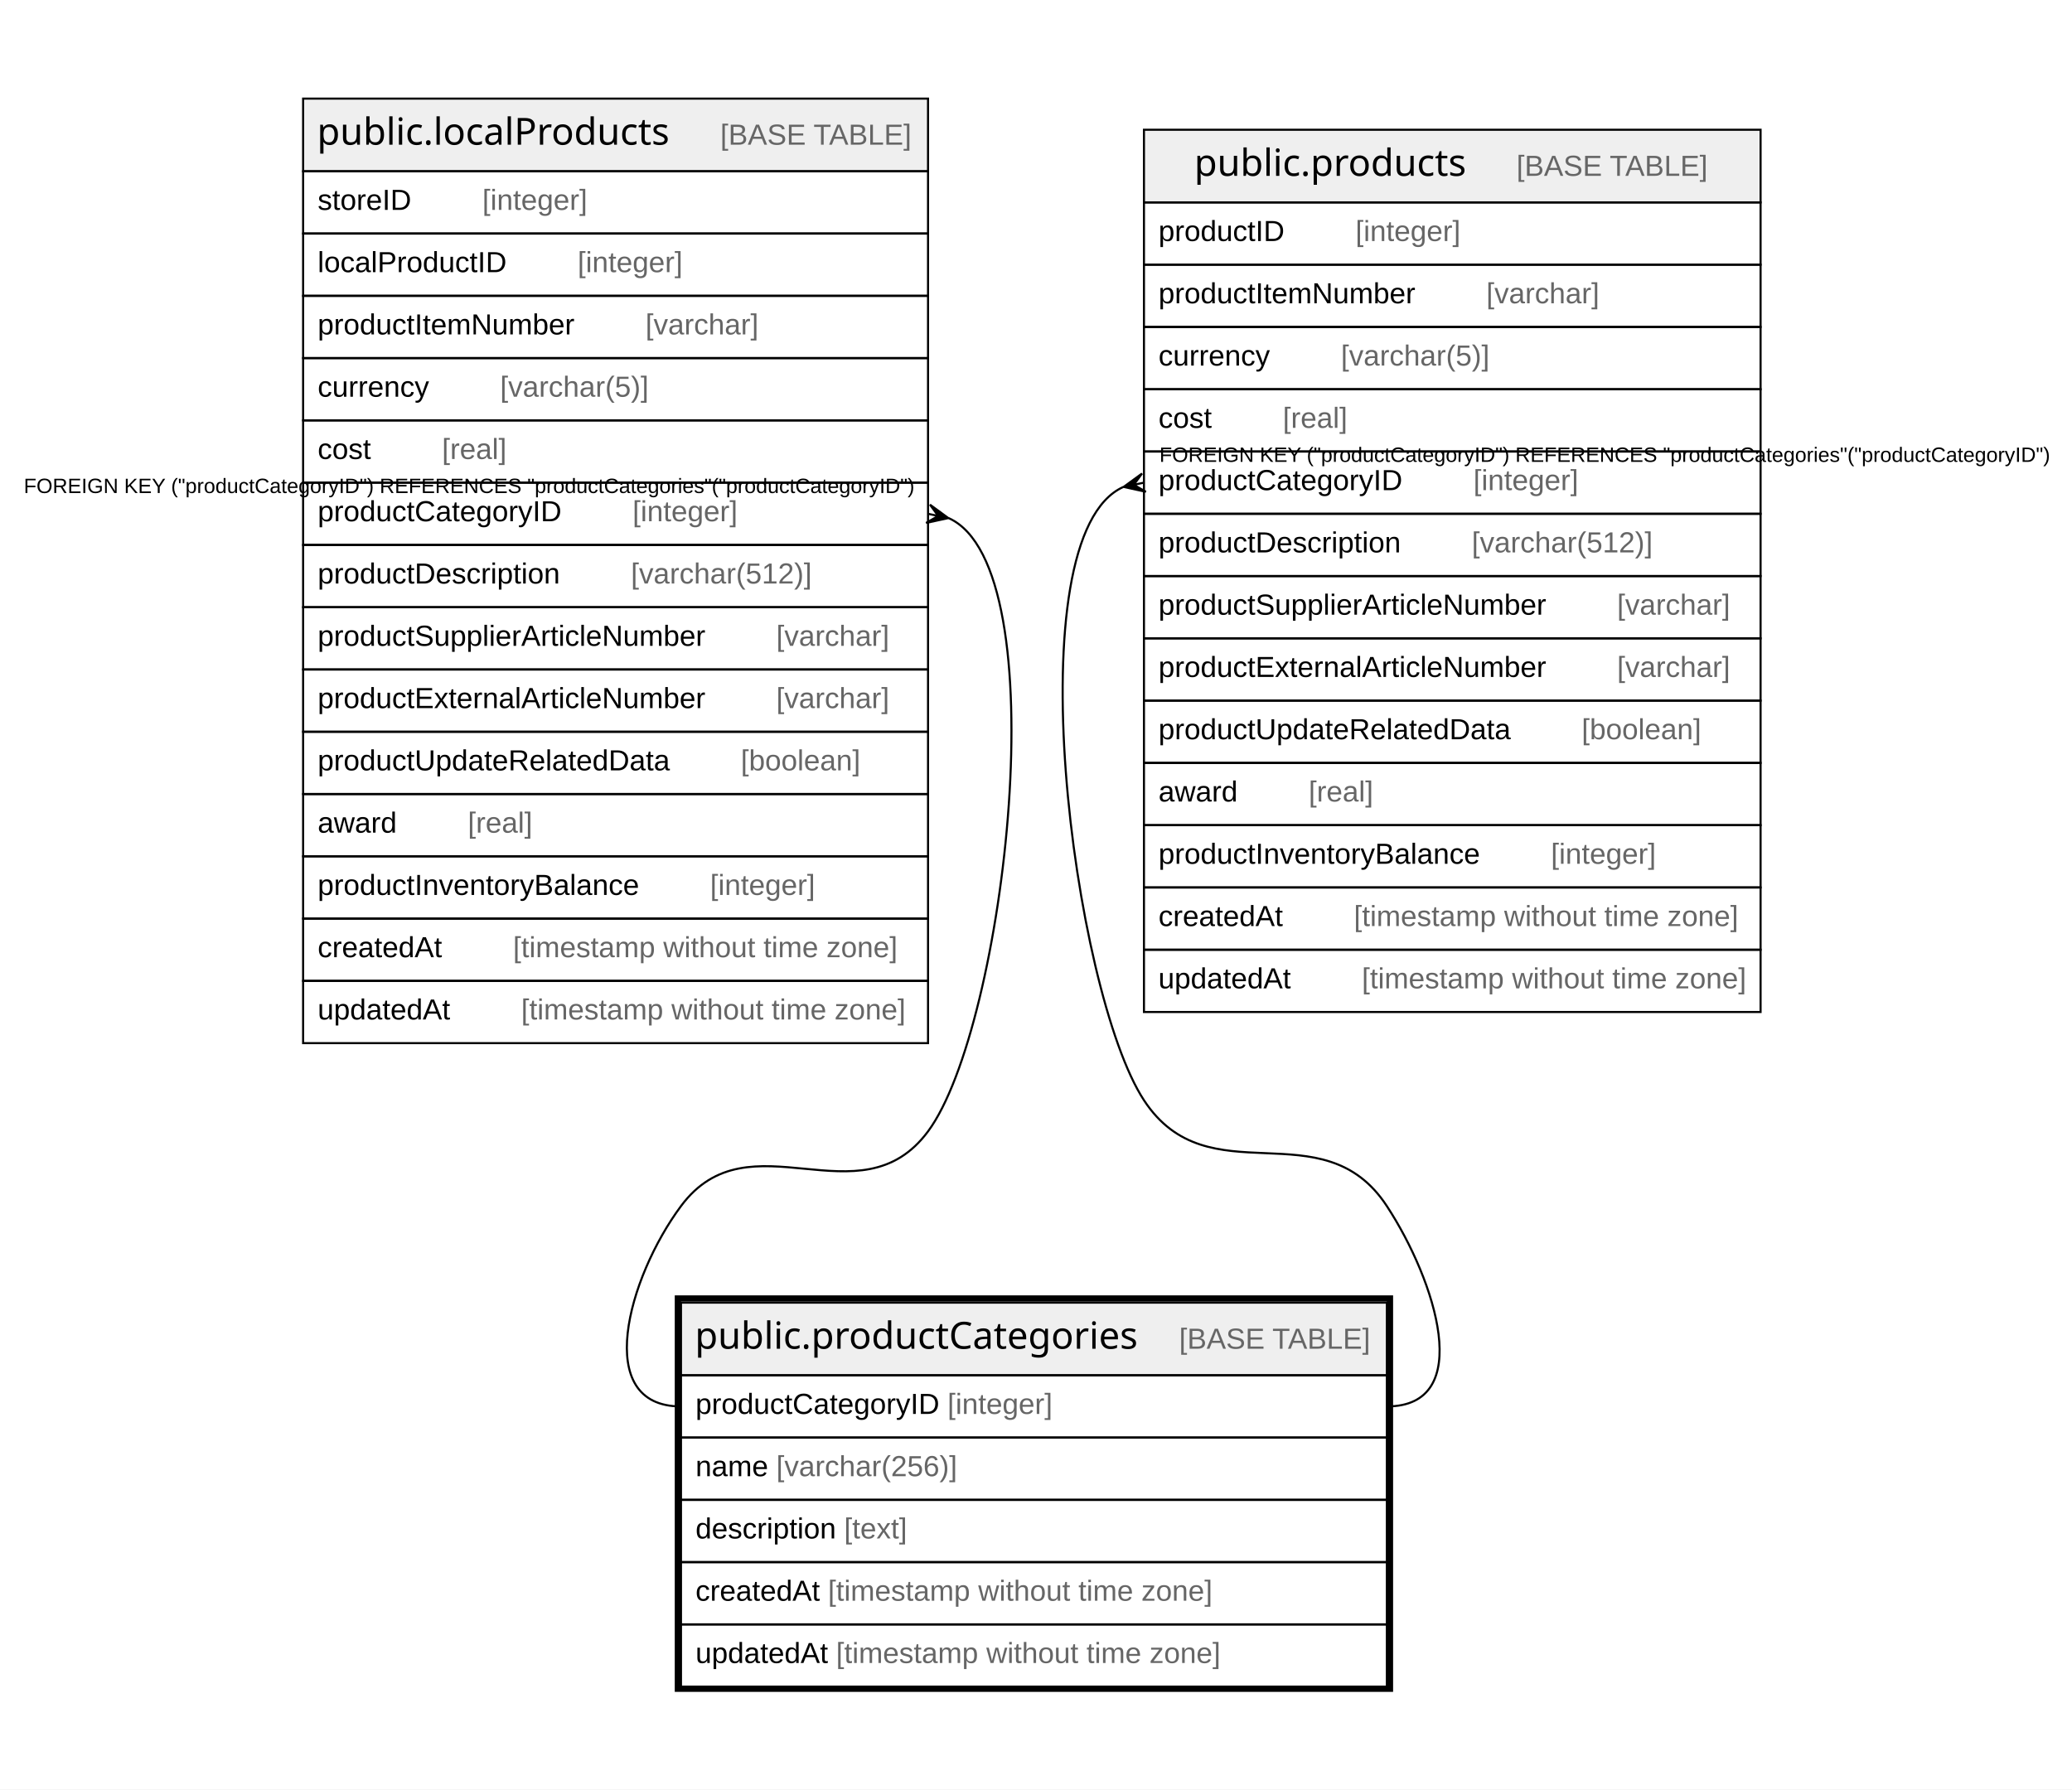
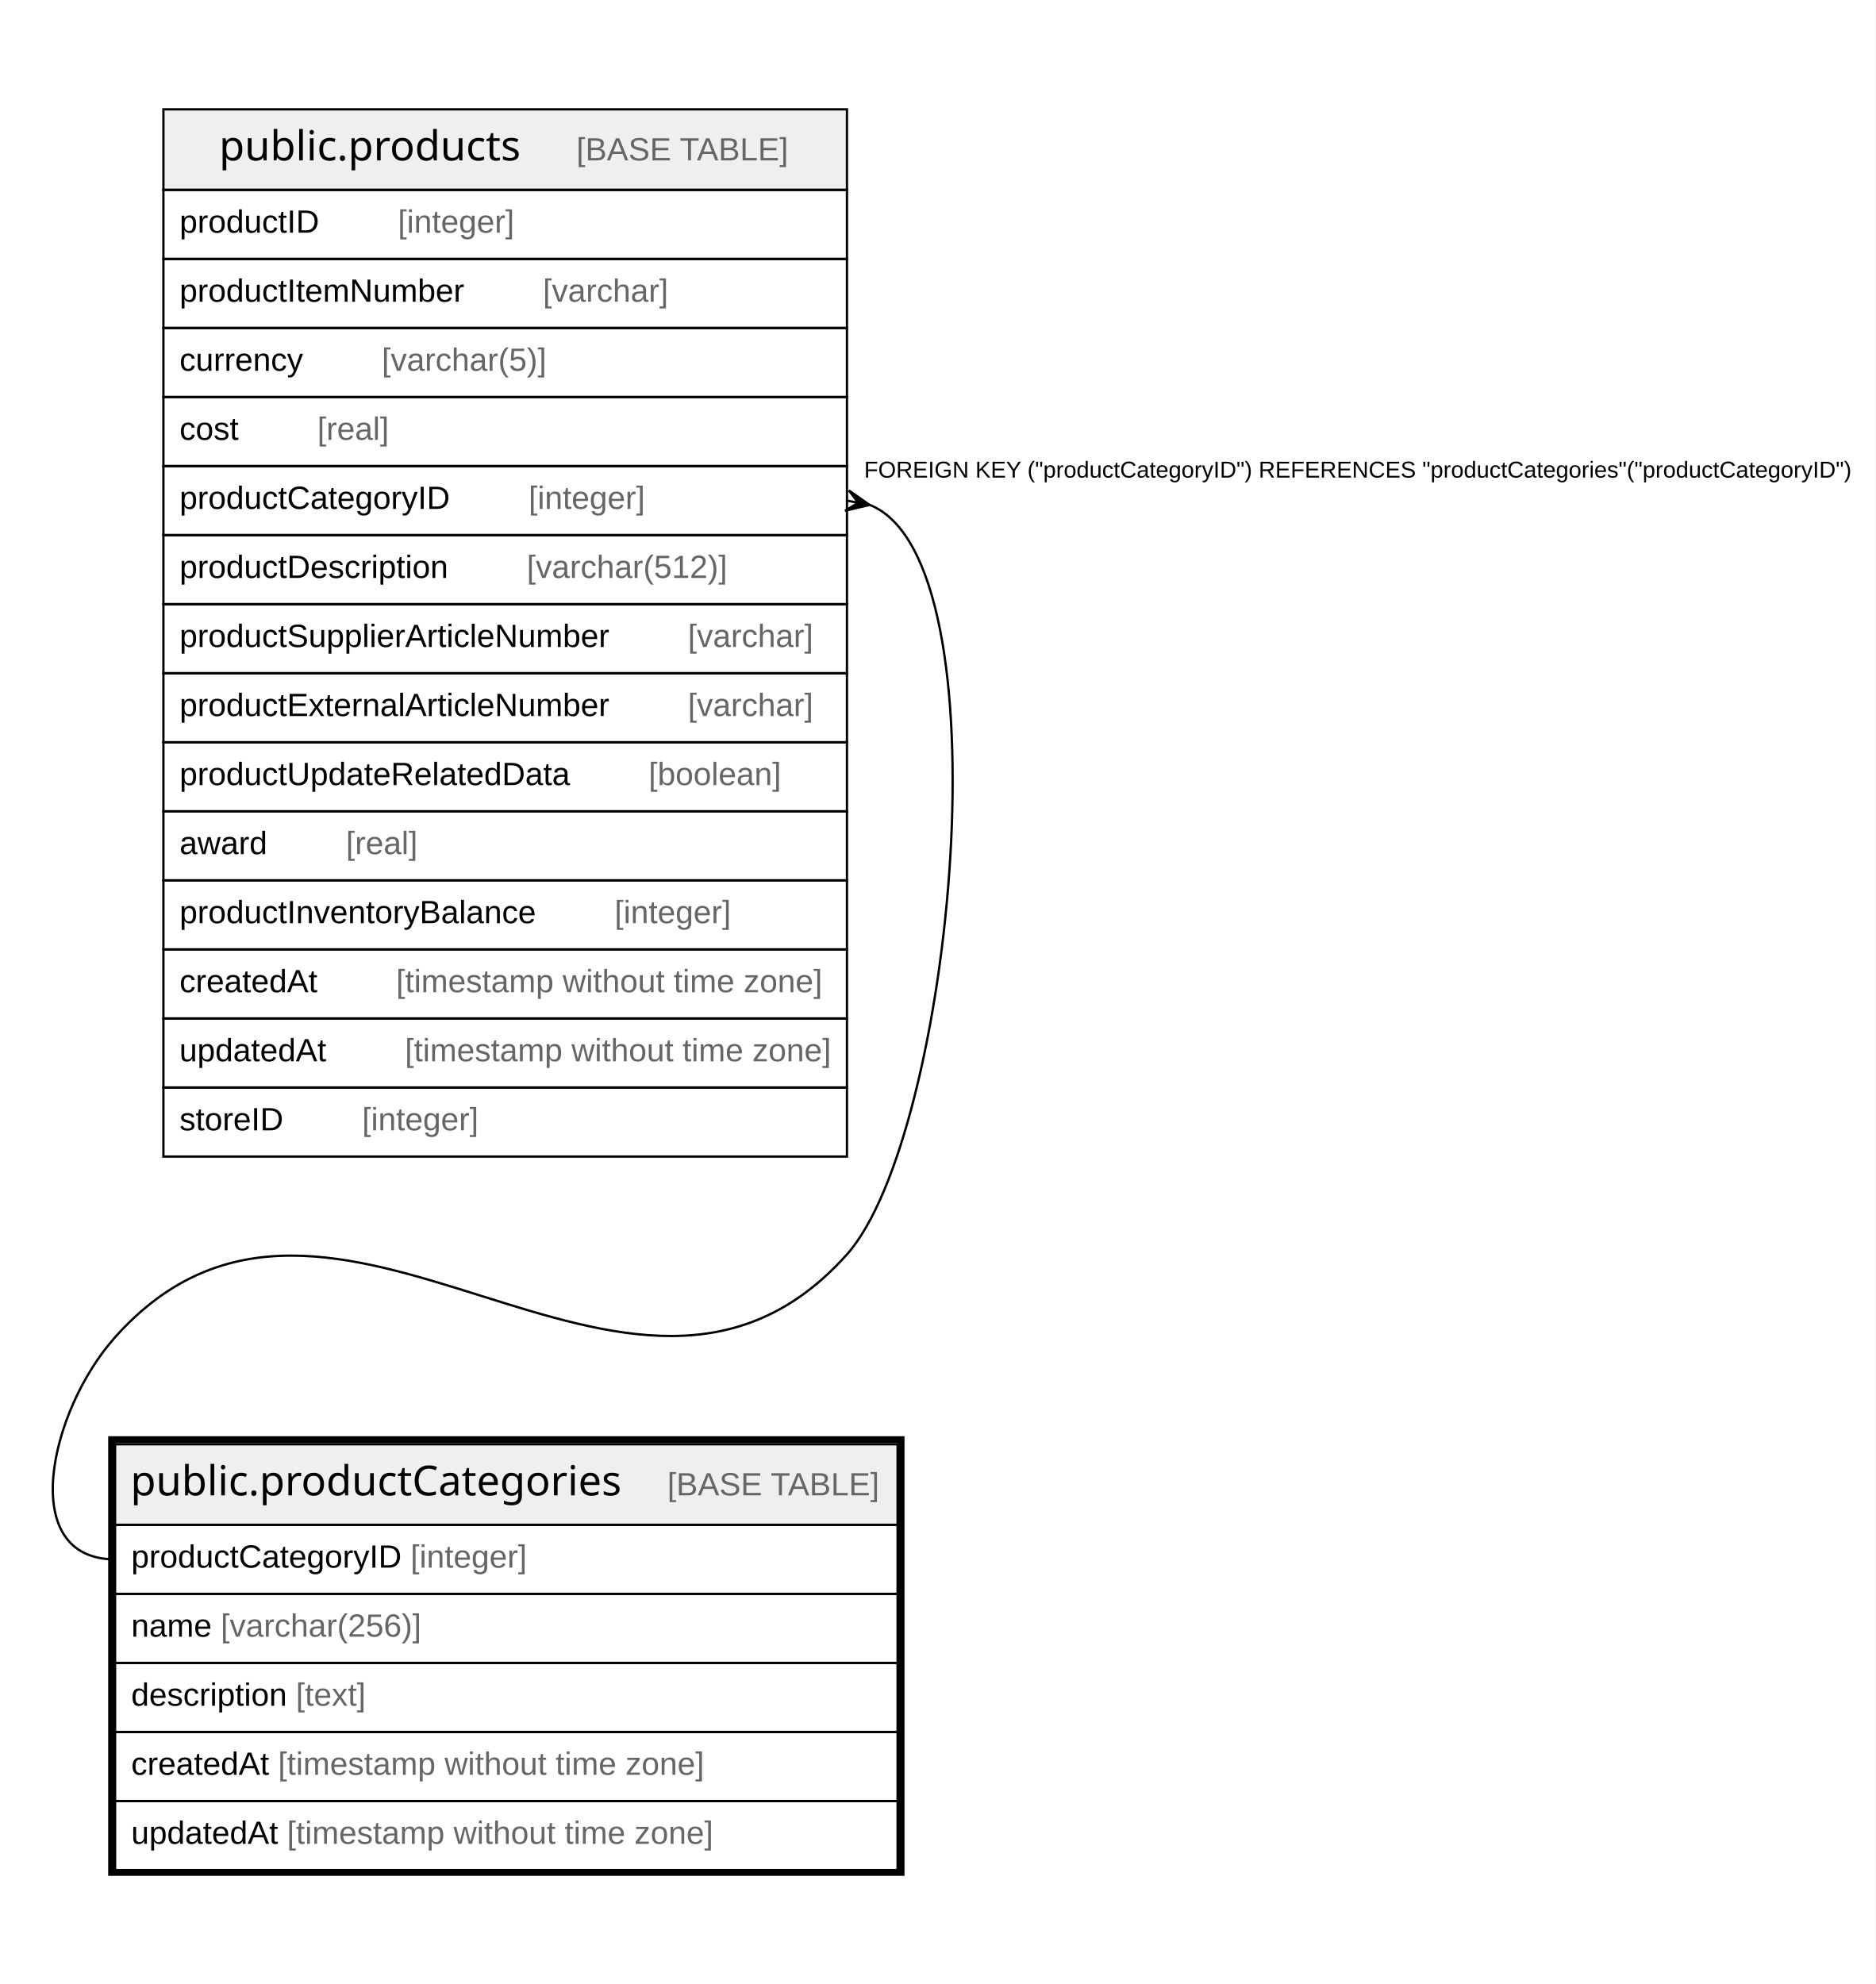
- <svg xmlns="http://www.w3.org/2000/svg" width="998pt" height="862pt" viewBox="0.00 0.00 998.00 862.00">
+ <svg xmlns="http://www.w3.org/2000/svg" width="815pt" height="862pt" viewBox="0.00 0.00 815.00 862.00">
  <g id="graph0" class="graph" transform="scale(1 1) rotate(0) translate(4 858)">
-     <polygon fill="#ffffff" stroke="transparent" points="-4,4 -4,-858 994,-858 994,4 -4,4" />
+     <polygon fill="#ffffff" stroke="transparent" points="-4,4 -4,-858 811,-858 811,4 -4,4" />
    <g id="node1" class="node">
-       <polygon fill="#efefef" stroke="transparent" points="324,-195.5 324,-230.5 664,-230.5 664,-195.5 324,-195.5" />
-       <polygon fill="none" stroke="#000000" points="324,-195.5 324,-230.5 664,-230.5 664,-195.5 324,-195.5" />
-       <text text-anchor="start" x="330.695" y="-208.3" font-family="Arial Bold" font-size="18.00" fill="#000000">public.productCategories</text>
-       <text text-anchor="start" x="529.737" y="-208.3" font-family="Arial" font-size="14.00" fill="#000000">    </text>
-       <text text-anchor="start" x="563.942" y="-208.3" font-family="Arial" font-size="14.00" fill="#666666">[BASE TABLE]</text>
-       <polygon fill="none" stroke="#000000" points="324,-165.5 324,-195.5 664,-195.5 664,-165.5 324,-165.5" />
-       <text text-anchor="start" x="331" y="-176.9" font-family="Arial" font-size="14.00" fill="#000000">productCategoryID </text>
-       <text text-anchor="start" x="452.358" y="-176.9" font-family="Arial" font-size="14.00" fill="#666666">[integer]</text>
-       <polygon fill="none" stroke="#000000" points="324,-135.5 324,-165.5 664,-165.5 664,-135.5 324,-135.5" />
-       <text text-anchor="start" x="331" y="-146.9" font-family="Arial" font-size="14.00" fill="#000000">name </text>
-       <text text-anchor="start" x="369.899" y="-146.9" font-family="Arial" font-size="14.00" fill="#666666">[varchar(256)]</text>
-       <polygon fill="none" stroke="#000000" points="324,-105.5 324,-135.5 664,-135.5 664,-105.5 324,-105.5" />
-       <text text-anchor="start" x="331" y="-116.9" font-family="Arial" font-size="14.00" fill="#000000">description </text>
-       <text text-anchor="start" x="402.568" y="-116.9" font-family="Arial" font-size="14.00" fill="#666666">[text]</text>
-       <polygon fill="none" stroke="#000000" points="324,-75.5 324,-105.5 664,-105.5 664,-75.5 324,-75.5" />
-       <text text-anchor="start" x="331" y="-86.9" font-family="Arial" font-size="14.00" fill="#000000">createdAt </text>
-       <text text-anchor="start" x="394.799" y="-86.9" font-family="Arial" font-size="14.00" fill="#666666">[timestamp without time zone]</text>
-       <polygon fill="none" stroke="#000000" points="324,-45.5 324,-75.5 664,-75.5 664,-45.5 324,-45.5" />
-       <text text-anchor="start" x="331" y="-56.9" font-family="Arial" font-size="14.00" fill="#000000">updatedAt </text>
-       <text text-anchor="start" x="398.704" y="-56.9" font-family="Arial" font-size="14.00" fill="#666666">[timestamp without time zone]</text>
-       <polygon fill="none" stroke="#000000" stroke-width="3" points="322.5,-44.5 322.5,-232.5 665.5,-232.5 665.5,-44.5 322.5,-44.5" />
+       <polygon fill="#efefef" stroke="transparent" points="46,-195.5 46,-230.5 386,-230.5 386,-195.5 46,-195.5" />
+       <polygon fill="none" stroke="#000000" points="46,-195.5 46,-230.5 386,-230.5 386,-195.5 46,-195.5" />
+       <text text-anchor="start" x="52.695" y="-208.3" font-family="Arial Bold" font-size="18.00" fill="#000000">public.productCategories</text>
+       <text text-anchor="start" x="251.737" y="-208.3" font-family="Arial" font-size="14.00" fill="#000000">    </text>
+       <text text-anchor="start" x="285.942" y="-208.3" font-family="Arial" font-size="14.00" fill="#666666">[BASE TABLE]</text>
+       <polygon fill="none" stroke="#000000" points="46,-165.5 46,-195.5 386,-195.5 386,-165.5 46,-165.5" />
+       <text text-anchor="start" x="53" y="-176.9" font-family="Arial" font-size="14.00" fill="#000000">productCategoryID </text>
+       <text text-anchor="start" x="174.358" y="-176.9" font-family="Arial" font-size="14.00" fill="#666666">[integer]</text>
+       <polygon fill="none" stroke="#000000" points="46,-135.5 46,-165.5 386,-165.5 386,-135.5 46,-135.5" />
+       <text text-anchor="start" x="53" y="-146.9" font-family="Arial" font-size="14.00" fill="#000000">name </text>
+       <text text-anchor="start" x="91.899" y="-146.9" font-family="Arial" font-size="14.00" fill="#666666">[varchar(256)]</text>
+       <polygon fill="none" stroke="#000000" points="46,-105.5 46,-135.5 386,-135.5 386,-105.5 46,-105.5" />
+       <text text-anchor="start" x="53" y="-116.9" font-family="Arial" font-size="14.00" fill="#000000">description </text>
+       <text text-anchor="start" x="124.568" y="-116.9" font-family="Arial" font-size="14.00" fill="#666666">[text]</text>
+       <polygon fill="none" stroke="#000000" points="46,-75.5 46,-105.5 386,-105.5 386,-75.5 46,-75.5" />
+       <text text-anchor="start" x="53" y="-86.9" font-family="Arial" font-size="14.00" fill="#000000">createdAt </text>
+       <text text-anchor="start" x="116.799" y="-86.9" font-family="Arial" font-size="14.00" fill="#666666">[timestamp without time zone]</text>
+       <polygon fill="none" stroke="#000000" points="46,-45.5 46,-75.5 386,-75.5 386,-45.5 46,-45.5" />
+       <text text-anchor="start" x="53" y="-56.9" font-family="Arial" font-size="14.00" fill="#000000">updatedAt </text>
+       <text text-anchor="start" x="120.704" y="-56.9" font-family="Arial" font-size="14.00" fill="#666666">[timestamp without time zone]</text>
+       <polygon fill="none" stroke="#000000" stroke-width="3" points="44.5,-44.5 44.5,-232.5 387.5,-232.5 387.5,-44.5 44.5,-44.5" />
    </g>
    <g id="node2" class="node">
-       <polygon fill="#efefef" stroke="transparent" points="142,-775.5 142,-810.5 443,-810.5 443,-775.5 142,-775.5" />
-       <polygon fill="none" stroke="#000000" points="142,-775.5 142,-810.5 443,-810.5 443,-775.5 142,-775.5" />
-       <text text-anchor="start" x="148.702" y="-788.3" font-family="Arial Bold" font-size="18.00" fill="#000000">public.localProducts</text>
-       <text text-anchor="start" x="308.73" y="-788.3" font-family="Arial" font-size="14.00" fill="#000000">    </text>
-       <text text-anchor="start" x="342.934" y="-788.3" font-family="Arial" font-size="14.00" fill="#666666">[BASE TABLE]</text>
-       <polygon fill="none" stroke="#000000" points="142,-745.5 142,-775.5 443,-775.5 443,-745.5 142,-745.5" />
-       <text text-anchor="start" x="149" y="-756.9" font-family="Arial" font-size="14.00" fill="#000000">storeID    </text>
-       <text text-anchor="start" x="228.318" y="-756.9" font-family="Arial" font-size="14.00" fill="#666666">[integer]</text>
-       <polygon fill="none" stroke="#000000" points="142,-715.5 142,-745.5 443,-745.5 443,-715.5 142,-715.5" />
-       <text text-anchor="start" x="149" y="-726.9" font-family="Arial" font-size="14.00" fill="#000000">localProductID    </text>
-       <text text-anchor="start" x="274.216" y="-726.9" font-family="Arial" font-size="14.00" fill="#666666">[integer]</text>
-       <polygon fill="none" stroke="#000000" points="142,-685.5 142,-715.5 443,-715.5 443,-685.5 142,-685.5" />
-       <text text-anchor="start" x="149" y="-696.9" font-family="Arial" font-size="14.00" fill="#000000">productItemNumber    </text>
-       <text text-anchor="start" x="306.886" y="-696.9" font-family="Arial" font-size="14.00" fill="#666666">[varchar]</text>
-       <polygon fill="none" stroke="#000000" points="142,-655.5 142,-685.5 443,-685.5 443,-655.5 142,-655.5" />
-       <text text-anchor="start" x="149" y="-666.9" font-family="Arial" font-size="14.00" fill="#000000">currency    </text>
-       <text text-anchor="start" x="236.874" y="-666.9" font-family="Arial" font-size="14.00" fill="#666666">[varchar(5)]</text>
-       <polygon fill="none" stroke="#000000" points="142,-625.5 142,-655.5 443,-655.5 443,-625.5 142,-625.5" />
-       <text text-anchor="start" x="149" y="-636.9" font-family="Arial" font-size="14.00" fill="#000000">cost    </text>
-       <text text-anchor="start" x="208.878" y="-636.9" font-family="Arial" font-size="14.00" fill="#666666">[real]</text>
-       <polygon fill="none" stroke="#000000" points="142,-595.5 142,-625.5 443,-625.5 443,-595.5 142,-595.5" />
-       <text text-anchor="start" x="149" y="-606.9" font-family="Arial" font-size="14.00" fill="#000000">productCategoryID    </text>
-       <text text-anchor="start" x="300.672" y="-606.9" font-family="Arial" font-size="14.00" fill="#666666">[integer]</text>
-       <polygon fill="none" stroke="#000000" points="142,-565.5 142,-595.5 443,-595.5 443,-565.5 142,-565.5" />
-       <text text-anchor="start" x="149" y="-576.9" font-family="Arial" font-size="14.00" fill="#000000">productDescription    </text>
-       <text text-anchor="start" x="299.888" y="-576.9" font-family="Arial" font-size="14.00" fill="#666666">[varchar(512)]</text>
-       <polygon fill="none" stroke="#000000" points="142,-535.5 142,-565.5 443,-565.5 443,-535.5 142,-535.5" />
-       <text text-anchor="start" x="149" y="-546.9" font-family="Arial" font-size="14.00" fill="#000000">productSupplierArticleNumber    </text>
-       <text text-anchor="start" x="369.886" y="-546.9" font-family="Arial" font-size="14.00" fill="#666666">[varchar]</text>
-       <polygon fill="none" stroke="#000000" points="142,-505.5 142,-535.5 443,-535.5 443,-505.5 142,-505.5" />
-       <text text-anchor="start" x="149" y="-516.9" font-family="Arial" font-size="14.00" fill="#000000">productExternalArticleNumber    </text>
-       <text text-anchor="start" x="369.888" y="-516.9" font-family="Arial" font-size="14.00" fill="#666666">[varchar]</text>
-       <polygon fill="none" stroke="#000000" points="142,-475.5 142,-505.5 443,-505.5 443,-475.5 142,-475.5" />
-       <text text-anchor="start" x="149" y="-486.9" font-family="Arial" font-size="14.00" fill="#000000">productUpdateRelatedData    </text>
-       <text text-anchor="start" x="352.811" y="-486.9" font-family="Arial" font-size="14.00" fill="#666666">[boolean]</text>
-       <polygon fill="none" stroke="#000000" points="142,-445.5 142,-475.5 443,-475.5 443,-445.5 142,-445.5" />
-       <text text-anchor="start" x="149" y="-456.9" font-family="Arial" font-size="14.00" fill="#000000">award    </text>
-       <text text-anchor="start" x="221.32" y="-456.9" font-family="Arial" font-size="14.00" fill="#666666">[real]</text>
-       <polygon fill="none" stroke="#000000" points="142,-415.5 142,-445.5 443,-445.5 443,-415.5 142,-415.5" />
-       <text text-anchor="start" x="149" y="-426.9" font-family="Arial" font-size="14.00" fill="#000000">productInventoryBalance    </text>
-       <text text-anchor="start" x="338.032" y="-426.9" font-family="Arial" font-size="14.00" fill="#666666">[integer]</text>
-       <polygon fill="none" stroke="#000000" points="142,-385.5 142,-415.5 443,-415.5 443,-385.5 142,-385.5" />
-       <text text-anchor="start" x="149" y="-396.9" font-family="Arial" font-size="14.00" fill="#000000">createdAt    </text>
-       <text text-anchor="start" x="243.114" y="-396.9" font-family="Arial" font-size="14.00" fill="#666666">[timestamp without time zone]</text>
-       <polygon fill="none" stroke="#000000" points="142,-355.5 142,-385.5 443,-385.5 443,-355.5 142,-355.5" />
-       <text text-anchor="start" x="149" y="-366.9" font-family="Arial" font-size="14.00" fill="#000000">updatedAt    </text>
-       <text text-anchor="start" x="247.018" y="-366.9" font-family="Arial" font-size="14.00" fill="#666666">[timestamp without time zone]</text>
+       <polygon fill="#efefef" stroke="transparent" points="67,-775.5 67,-810.5 364,-810.5 364,-775.5 67,-775.5" />
+       <polygon fill="none" stroke="#000000" points="67,-775.5 67,-810.5 364,-810.5 364,-775.5 67,-775.5" />
+       <text text-anchor="start" x="91.202" y="-788.3" font-family="Arial Bold" font-size="18.00" fill="#000000">public.products</text>
+       <text text-anchor="start" x="212.23" y="-788.3" font-family="Arial" font-size="14.00" fill="#000000">    </text>
+       <text text-anchor="start" x="246.435" y="-788.3" font-family="Arial" font-size="14.00" fill="#666666">[BASE TABLE]</text>
+       <polygon fill="none" stroke="#000000" points="67,-745.5 67,-775.5 364,-775.5 364,-745.5 67,-745.5" />
+       <text text-anchor="start" x="74" y="-756.9" font-family="Arial" font-size="14.00" fill="#000000">productID    </text>
+       <text text-anchor="start" x="168.884" y="-756.9" font-family="Arial" font-size="14.00" fill="#666666">[integer]</text>
+       <polygon fill="none" stroke="#000000" points="67,-715.5 67,-745.5 364,-745.5 364,-715.5 67,-715.5" />
+       <text text-anchor="start" x="74" y="-726.9" font-family="Arial" font-size="14.00" fill="#000000">productItemNumber    </text>
+       <text text-anchor="start" x="231.886" y="-726.9" font-family="Arial" font-size="14.00" fill="#666666">[varchar]</text>
+       <polygon fill="none" stroke="#000000" points="67,-685.5 67,-715.5 364,-715.5 364,-685.5 67,-685.5" />
+       <text text-anchor="start" x="74" y="-696.9" font-family="Arial" font-size="14.00" fill="#000000">currency    </text>
+       <text text-anchor="start" x="161.874" y="-696.9" font-family="Arial" font-size="14.00" fill="#666666">[varchar(5)]</text>
+       <polygon fill="none" stroke="#000000" points="67,-655.5 67,-685.5 364,-685.5 364,-655.5 67,-655.5" />
+       <text text-anchor="start" x="74" y="-666.9" font-family="Arial" font-size="14.00" fill="#000000">cost    </text>
+       <text text-anchor="start" x="133.878" y="-666.9" font-family="Arial" font-size="14.00" fill="#666666">[real]</text>
+       <polygon fill="none" stroke="#000000" points="67,-625.5 67,-655.5 364,-655.5 364,-625.5 67,-625.5" />
+       <text text-anchor="start" x="74" y="-636.9" font-family="Arial" font-size="14.00" fill="#000000">productCategoryID    </text>
+       <text text-anchor="start" x="225.672" y="-636.9" font-family="Arial" font-size="14.00" fill="#666666">[integer]</text>
+       <polygon fill="none" stroke="#000000" points="67,-595.5 67,-625.5 364,-625.5 364,-595.5 67,-595.5" />
+       <text text-anchor="start" x="74" y="-606.9" font-family="Arial" font-size="14.00" fill="#000000">productDescription    </text>
+       <text text-anchor="start" x="224.888" y="-606.9" font-family="Arial" font-size="14.00" fill="#666666">[varchar(512)]</text>
+       <polygon fill="none" stroke="#000000" points="67,-565.5 67,-595.5 364,-595.5 364,-565.5 67,-565.5" />
+       <text text-anchor="start" x="74" y="-576.9" font-family="Arial" font-size="14.00" fill="#000000">productSupplierArticleNumber    </text>
+       <text text-anchor="start" x="294.886" y="-576.9" font-family="Arial" font-size="14.00" fill="#666666">[varchar]</text>
+       <polygon fill="none" stroke="#000000" points="67,-535.5 67,-565.5 364,-565.5 364,-535.5 67,-535.5" />
+       <text text-anchor="start" x="74" y="-546.9" font-family="Arial" font-size="14.00" fill="#000000">productExternalArticleNumber    </text>
+       <text text-anchor="start" x="294.888" y="-546.9" font-family="Arial" font-size="14.00" fill="#666666">[varchar]</text>
+       <polygon fill="none" stroke="#000000" points="67,-505.5 67,-535.5 364,-535.5 364,-505.5 67,-505.5" />
+       <text text-anchor="start" x="74" y="-516.9" font-family="Arial" font-size="14.00" fill="#000000">productUpdateRelatedData    </text>
+       <text text-anchor="start" x="277.811" y="-516.9" font-family="Arial" font-size="14.00" fill="#666666">[boolean]</text>
+       <polygon fill="none" stroke="#000000" points="67,-475.5 67,-505.5 364,-505.5 364,-475.5 67,-475.5" />
+       <text text-anchor="start" x="74" y="-486.9" font-family="Arial" font-size="14.00" fill="#000000">award    </text>
+       <text text-anchor="start" x="146.32" y="-486.9" font-family="Arial" font-size="14.00" fill="#666666">[real]</text>
+       <polygon fill="none" stroke="#000000" points="67,-445.5 67,-475.5 364,-475.5 364,-445.5 67,-445.5" />
+       <text text-anchor="start" x="74" y="-456.9" font-family="Arial" font-size="14.00" fill="#000000">productInventoryBalance    </text>
+       <text text-anchor="start" x="263.032" y="-456.9" font-family="Arial" font-size="14.00" fill="#666666">[integer]</text>
+       <polygon fill="none" stroke="#000000" points="67,-415.5 67,-445.5 364,-445.5 364,-415.5 67,-415.5" />
+       <text text-anchor="start" x="74" y="-426.9" font-family="Arial" font-size="14.00" fill="#000000">createdAt    </text>
+       <text text-anchor="start" x="168.114" y="-426.9" font-family="Arial" font-size="14.00" fill="#666666">[timestamp without time zone]</text>
+       <polygon fill="none" stroke="#000000" points="67,-385.5 67,-415.5 364,-415.5 364,-385.5 67,-385.5" />
+       <text text-anchor="start" x="73.921" y="-396.9" font-family="Arial" font-size="14.00" fill="#000000">updatedAt    </text>
+       <text text-anchor="start" x="171.939" y="-396.9" font-family="Arial" font-size="14.00" fill="#666666">[timestamp without time zone]</text>
+       <polygon fill="none" stroke="#000000" points="67,-355.5 67,-385.5 364,-385.5 364,-355.5 67,-355.5" />
+       <text text-anchor="start" x="74" y="-366.9" font-family="Arial" font-size="14.00" fill="#000000">storeID    </text>
+       <text text-anchor="start" x="153.318" y="-366.9" font-family="Arial" font-size="14.00" fill="#666666">[integer]</text>
    </g>
    <g id="edge1" class="edge">
-       <path fill="none" stroke="#000000" d="M453.027,-608.378C506.152,-584.339 480.248,-363.183 443,-313 410.067,-268.63 356.933,-321.37 324,-277 298.438,-242.561 281.111,-180.5 324,-180.5" />
-       <polygon fill="#000000" stroke="#000000" points="452.783,-608.43 442.068,-606.097 447.892,-609.465 443,-610.5 443,-610.5 443,-610.5 447.892,-609.465 443.932,-614.903 452.783,-608.43 452.783,-608.43" />
-       <text text-anchor="start" x="7.444" y="-620.5" font-family="Arial" font-size="10.00" fill="#000000">FOREIGN KEY ("productCategoryID") REFERENCES "productCategories"("productCategoryID")</text>
-     </g>
-     <g id="node3" class="node">
-       <polygon fill="#efefef" stroke="transparent" points="547,-760.5 547,-795.5 844,-795.5 844,-760.5 547,-760.5" />
-       <polygon fill="none" stroke="#000000" points="547,-760.5 547,-795.5 844,-795.5 844,-760.5 547,-760.5" />
-       <text text-anchor="start" x="571.202" y="-773.3" font-family="Arial Bold" font-size="18.00" fill="#000000">public.products</text>
-       <text text-anchor="start" x="692.23" y="-773.3" font-family="Arial" font-size="14.00" fill="#000000">    </text>
-       <text text-anchor="start" x="726.435" y="-773.3" font-family="Arial" font-size="14.00" fill="#666666">[BASE TABLE]</text>
-       <polygon fill="none" stroke="#000000" points="547,-730.5 547,-760.5 844,-760.5 844,-730.5 547,-730.5" />
-       <text text-anchor="start" x="554" y="-741.9" font-family="Arial" font-size="14.00" fill="#000000">productID    </text>
-       <text text-anchor="start" x="648.884" y="-741.9" font-family="Arial" font-size="14.00" fill="#666666">[integer]</text>
-       <polygon fill="none" stroke="#000000" points="547,-700.5 547,-730.5 844,-730.5 844,-700.5 547,-700.5" />
-       <text text-anchor="start" x="554" y="-711.9" font-family="Arial" font-size="14.00" fill="#000000">productItemNumber    </text>
-       <text text-anchor="start" x="711.886" y="-711.9" font-family="Arial" font-size="14.00" fill="#666666">[varchar]</text>
-       <polygon fill="none" stroke="#000000" points="547,-670.5 547,-700.5 844,-700.5 844,-670.5 547,-670.5" />
-       <text text-anchor="start" x="554" y="-681.9" font-family="Arial" font-size="14.00" fill="#000000">currency    </text>
-       <text text-anchor="start" x="641.874" y="-681.9" font-family="Arial" font-size="14.00" fill="#666666">[varchar(5)]</text>
-       <polygon fill="none" stroke="#000000" points="547,-640.5 547,-670.5 844,-670.5 844,-640.5 547,-640.5" />
-       <text text-anchor="start" x="554" y="-651.9" font-family="Arial" font-size="14.00" fill="#000000">cost    </text>
-       <text text-anchor="start" x="613.878" y="-651.9" font-family="Arial" font-size="14.00" fill="#666666">[real]</text>
-       <polygon fill="none" stroke="#000000" points="547,-610.5 547,-640.5 844,-640.5 844,-610.5 547,-610.5" />
-       <text text-anchor="start" x="554" y="-621.9" font-family="Arial" font-size="14.00" fill="#000000">productCategoryID    </text>
-       <text text-anchor="start" x="705.672" y="-621.9" font-family="Arial" font-size="14.00" fill="#666666">[integer]</text>
-       <polygon fill="none" stroke="#000000" points="547,-580.5 547,-610.5 844,-610.5 844,-580.5 547,-580.5" />
-       <text text-anchor="start" x="554" y="-591.9" font-family="Arial" font-size="14.00" fill="#000000">productDescription    </text>
-       <text text-anchor="start" x="704.888" y="-591.9" font-family="Arial" font-size="14.00" fill="#666666">[varchar(512)]</text>
-       <polygon fill="none" stroke="#000000" points="547,-550.5 547,-580.5 844,-580.5 844,-550.5 547,-550.5" />
-       <text text-anchor="start" x="554" y="-561.9" font-family="Arial" font-size="14.00" fill="#000000">productSupplierArticleNumber    </text>
-       <text text-anchor="start" x="774.886" y="-561.9" font-family="Arial" font-size="14.00" fill="#666666">[varchar]</text>
-       <polygon fill="none" stroke="#000000" points="547,-520.5 547,-550.5 844,-550.5 844,-520.5 547,-520.5" />
-       <text text-anchor="start" x="554" y="-531.9" font-family="Arial" font-size="14.00" fill="#000000">productExternalArticleNumber    </text>
-       <text text-anchor="start" x="774.888" y="-531.9" font-family="Arial" font-size="14.00" fill="#666666">[varchar]</text>
-       <polygon fill="none" stroke="#000000" points="547,-490.5 547,-520.5 844,-520.5 844,-490.5 547,-490.5" />
-       <text text-anchor="start" x="554" y="-501.9" font-family="Arial" font-size="14.00" fill="#000000">productUpdateRelatedData    </text>
-       <text text-anchor="start" x="757.811" y="-501.9" font-family="Arial" font-size="14.00" fill="#666666">[boolean]</text>
-       <polygon fill="none" stroke="#000000" points="547,-460.5 547,-490.5 844,-490.5 844,-460.5 547,-460.5" />
-       <text text-anchor="start" x="554" y="-471.9" font-family="Arial" font-size="14.00" fill="#000000">award    </text>
-       <text text-anchor="start" x="626.32" y="-471.9" font-family="Arial" font-size="14.00" fill="#666666">[real]</text>
-       <polygon fill="none" stroke="#000000" points="547,-430.5 547,-460.5 844,-460.5 844,-430.5 547,-430.5" />
-       <text text-anchor="start" x="554" y="-441.9" font-family="Arial" font-size="14.00" fill="#000000">productInventoryBalance    </text>
-       <text text-anchor="start" x="743.032" y="-441.9" font-family="Arial" font-size="14.00" fill="#666666">[integer]</text>
-       <polygon fill="none" stroke="#000000" points="547,-400.5 547,-430.5 844,-430.5 844,-400.5 547,-400.5" />
-       <text text-anchor="start" x="554" y="-411.9" font-family="Arial" font-size="14.00" fill="#000000">createdAt    </text>
-       <text text-anchor="start" x="648.114" y="-411.9" font-family="Arial" font-size="14.00" fill="#666666">[timestamp without time zone]</text>
-       <polygon fill="none" stroke="#000000" points="547,-370.5 547,-400.5 844,-400.5 844,-370.5 547,-370.5" />
-       <text text-anchor="start" x="553.921" y="-381.9" font-family="Arial" font-size="14.00" fill="#000000">updatedAt    </text>
-       <text text-anchor="start" x="651.939" y="-381.9" font-family="Arial" font-size="14.00" fill="#666666">[timestamp without time zone]</text>
-     </g>
-     <g id="edge2" class="edge">
-       <path fill="none" stroke="#000000" d="M537,-623.397C484.177,-599.569 512.758,-380.28 547,-328 578.081,-280.547 632.919,-324.453 664,-277 687.499,-241.122 706.889,-180.5 664,-180.5" />
-       <polygon fill="#000000" stroke="#000000" points="537.214,-623.442 546.074,-629.904 542.107,-624.471 547,-625.5 547,-625.5 547,-625.5 542.107,-624.471 547.926,-621.096 537.214,-623.442 537.214,-623.442" />
-       <text text-anchor="start" x="554.444" y="-635.5" font-family="Arial" font-size="10.00" fill="#000000">FOREIGN KEY ("productCategoryID") REFERENCES "productCategories"("productCategoryID")</text>
+       <path fill="none" stroke="#000000" d="M373.975,-638.603C434.347,-614.34 410.114,-364.629 364,-313 269.25,-206.918 140.75,-383.082 46,-277 17.43,-245.013 3.111,-180.5 46,-180.5" />
+       <polygon fill="#000000" stroke="#000000" points="373.824,-638.632 363.159,-636.079 368.912,-639.566 364,-640.5 364,-640.5 364,-640.5 368.912,-639.566 364.841,-644.921 373.824,-638.632 373.824,-638.632" />
+       <text text-anchor="start" x="371.445" y="-650.5" font-family="Arial" font-size="10.00" fill="#000000">FOREIGN KEY ("productCategoryID") REFERENCES "productCategories"("productCategoryID")</text>
    </g>
  </g>
</svg>
